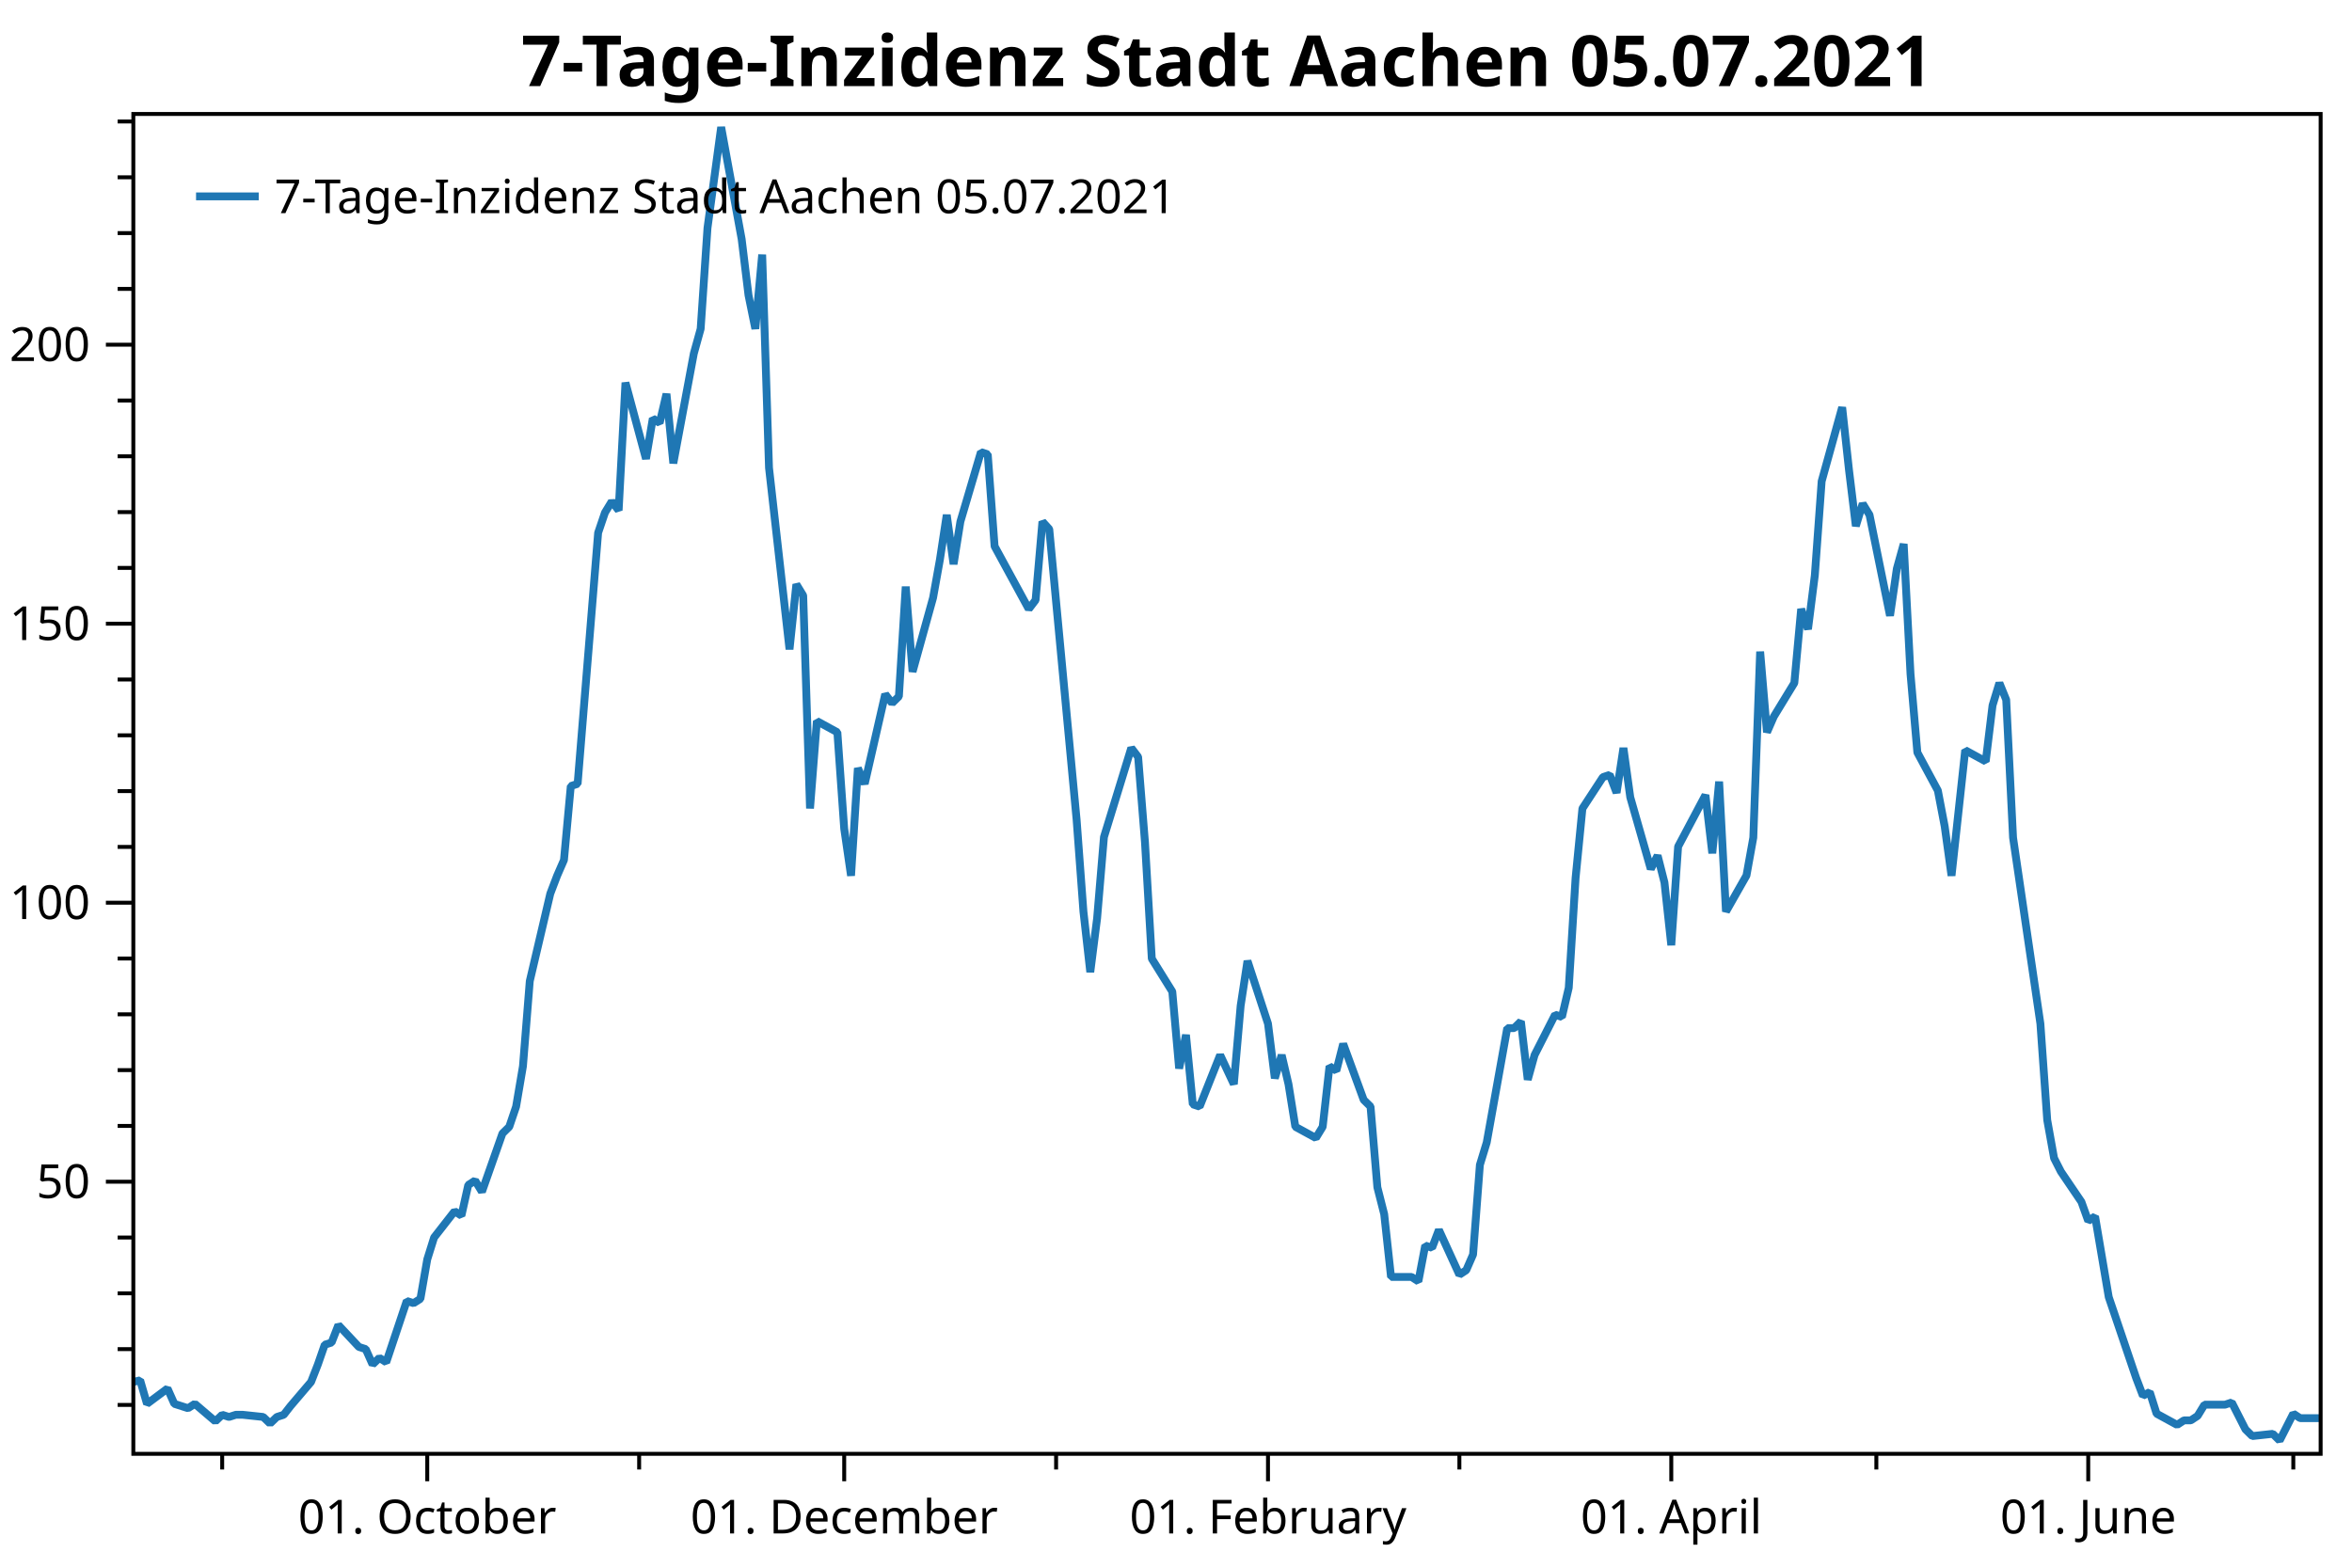
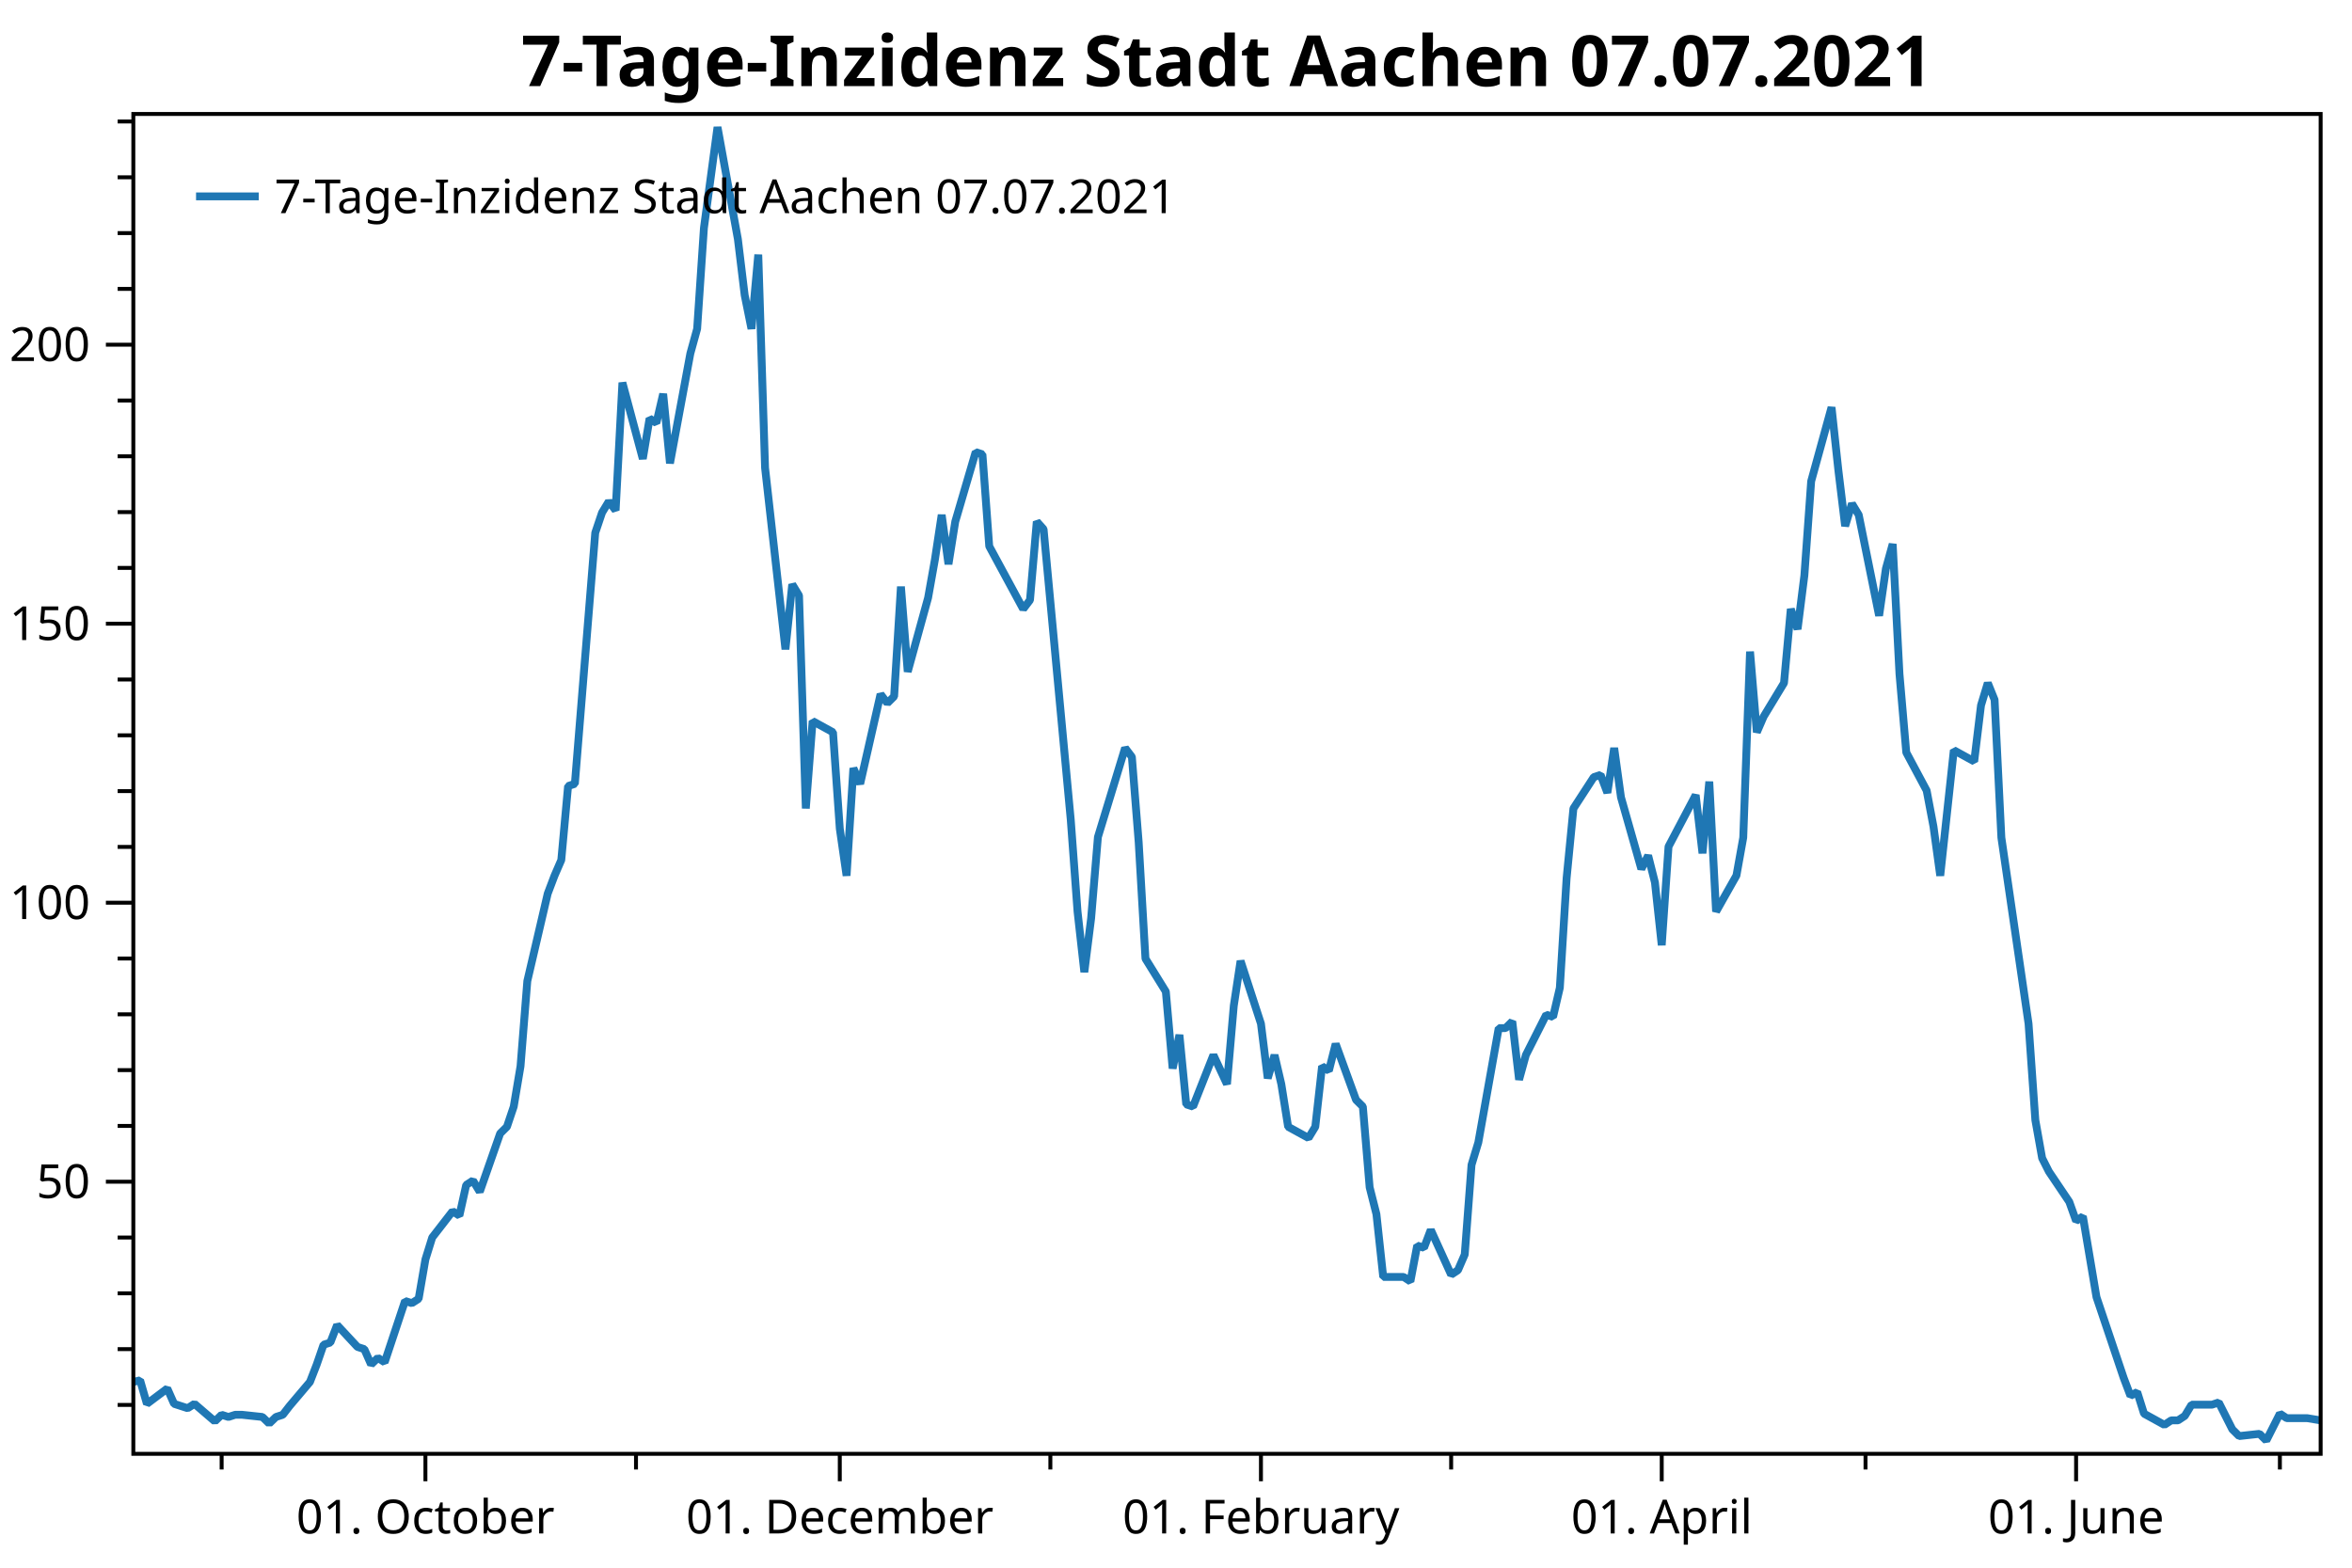
<svg xmlns="http://www.w3.org/2000/svg" width="600" height="400" version="1.1">
  <rect x="0" y="0" width="600" height="400" style="fill:rgb(255,255,255);stroke:none;" />
  <polyline points="34.012,358.471 30.012,358.471" style="fill:none;stroke:black;stroke-width:1" />
  <polyline points="34.012,344.233 30.012,344.233" style="fill:none;stroke:black;stroke-width:1" />
  <polyline points="34.012,329.995 30.012,329.995" style="fill:none;stroke:black;stroke-width:1" />
  <polyline points="34.012,315.757 30.012,315.757" style="fill:none;stroke:black;stroke-width:1" />
  <polyline points="34.012,287.282 30.012,287.282" style="fill:none;stroke:black;stroke-width:1" />
  <polyline points="34.012,273.044 30.012,273.044" style="fill:none;stroke:black;stroke-width:1" />
  <polyline points="34.012,258.806 30.012,258.806" style="fill:none;stroke:black;stroke-width:1" />
  <polyline points="34.012,244.568 30.012,244.568" style="fill:none;stroke:black;stroke-width:1" />
  <polyline points="34.012,216.092 30.012,216.092" style="fill:none;stroke:black;stroke-width:1" />
  <polyline points="34.012,201.854 30.012,201.854" style="fill:none;stroke:black;stroke-width:1" />
  <polyline points="34.012,187.616 30.012,187.616" style="fill:none;stroke:black;stroke-width:1" />
  <polyline points="34.012,173.378 30.012,173.378" style="fill:none;stroke:black;stroke-width:1" />
  <polyline points="34.012,144.902 30.012,144.902" style="fill:none;stroke:black;stroke-width:1" />
  <polyline points="34.012,130.664 30.012,130.664" style="fill:none;stroke:black;stroke-width:1" />
  <polyline points="34.012,116.426 30.012,116.426" style="fill:none;stroke:black;stroke-width:1" />
  <polyline points="34.012,102.189 30.012,102.189" style="fill:none;stroke:black;stroke-width:1" />
  <polyline points="34.012,73.713 30.012,73.713" style="fill:none;stroke:black;stroke-width:1" />
  <polyline points="34.012,59.475 30.012,59.475" style="fill:none;stroke:black;stroke-width:1" />
  <polyline points="34.012,45.237 30.012,45.237" style="fill:none;stroke:black;stroke-width:1" />
  <polyline points="34.012,30.999 30.012,30.999" style="fill:none;stroke:black;stroke-width:1" />
-   <polyline points="56.68,370.947 56.68,374.947" style="fill:none;stroke:black;stroke-width:1" />
-   <polyline points="163.047,370.947 163.047,374.947" style="fill:none;stroke:black;stroke-width:1" />
-   <polyline points="269.413,370.947 269.413,374.947" style="fill:none;stroke:black;stroke-width:1" />
-   <polyline points="372.292,370.947 372.292,374.947" style="fill:none;stroke:black;stroke-width:1" />
-   <polyline points="478.659,370.947 478.659,374.947" style="fill:none;stroke:black;stroke-width:1" />
-   <polyline points="585.025,370.947 585.025,374.947" style="fill:none;stroke:black;stroke-width:1" />
+   <polyline points="56.539,370.947 56.539,374.947" style="fill:none;stroke:black;stroke-width:1" />
+   <polyline points="162.245,370.947 162.245,374.947" style="fill:none;stroke:black;stroke-width:1" />
+   <polyline points="267.951,370.947 267.951,374.947" style="fill:none;stroke:black;stroke-width:1" />
+   <polyline points="370.191,370.947 370.191,374.947" style="fill:none;stroke:black;stroke-width:1" />
+   <polyline points="475.897,370.947 475.897,374.947" style="fill:none;stroke:black;stroke-width:1" />
+   <polyline points="581.603,370.947 581.603,374.947" style="fill:none;stroke:black;stroke-width:1" />
  <text dominant-baseline="middle" text-anchor="end" transform="translate(23.012,301.5196)" font-family="Segoe UI" font-size="12" font-weight="400" fill="black">50</text>
  <text dominant-baseline="middle" text-anchor="end" transform="translate(23.012,230.3299)" font-family="Segoe UI" font-size="12" font-weight="400" fill="black">100</text>
  <text dominant-baseline="middle" text-anchor="end" transform="translate(23.012,159.1402)" font-family="Segoe UI" font-size="12" font-weight="400" fill="black">150</text>
  <text dominant-baseline="middle" text-anchor="end" transform="translate(23.012,87.9505)" font-family="Segoe UI" font-size="12" font-weight="400" fill="black">200</text>
  <polyline points="34.012,301.52 27.012,301.52" style="fill:none;stroke:black;stroke-width:1" />
  <polyline points="34.012,230.33 27.012,230.33" style="fill:none;stroke:black;stroke-width:1" />
  <polyline points="34.012,159.14 27.012,159.14" style="fill:none;stroke:black;stroke-width:1" />
  <polyline points="34.012,87.951 27.012,87.951" style="fill:none;stroke:black;stroke-width:1" />
-   <text dominant-baseline="hanging" text-anchor="middle" transform="translate(108.9916,381.947)" font-family="Segoe UI" font-size="12" font-weight="400" fill="black">01. October</text>
-   <text dominant-baseline="hanging" text-anchor="middle" transform="translate(215.3581,381.947)" font-family="Segoe UI" font-size="12" font-weight="400" fill="black">01. December</text>
-   <text dominant-baseline="hanging" text-anchor="middle" transform="translate(323.4683,381.947)" font-family="Segoe UI" font-size="12" font-weight="400" fill="black">01. February</text>
-   <text dominant-baseline="hanging" text-anchor="middle" transform="translate(426.3473,381.947)" font-family="Segoe UI" font-size="12" font-weight="400" fill="black">01. April</text>
-   <text dominant-baseline="hanging" text-anchor="middle" transform="translate(532.7138,381.947)" font-family="Segoe UI" font-size="12" font-weight="400" fill="black">01. June</text>
-   <polyline points="108.992,370.947 108.992,377.947" style="fill:none;stroke:black;stroke-width:1" />
-   <polyline points="215.358,370.947 215.358,377.947" style="fill:none;stroke:black;stroke-width:1" />
-   <polyline points="323.468,370.947 323.468,377.947" style="fill:none;stroke:black;stroke-width:1" />
-   <polyline points="426.347,370.947 426.347,377.947" style="fill:none;stroke:black;stroke-width:1" />
-   <polyline points="532.714,370.947 532.714,377.947" style="fill:none;stroke:black;stroke-width:1" />
-   <polyline points="34.012,352.609 35.756,352.19 37.499,358.192 42.731,354.284 44.474,358.192 46.218,358.75 47.962,359.309 49.705,358.192 54.937,362.659 56.68,360.984 58.424,361.542 60.168,360.984 61.911,360.984 67.142,361.542 68.886,363.217 70.63,361.542 72.374,360.984 74.117,358.75 79.349,352.609 81.092,348.142 82.836,343.117 84.58,342.558 86.323,338.091 91.555,343.675 93.298,344.233 95.042,348.142 96.786,346.467 98.529,347.584 103.76,331.95 105.504,332.508 107.248,331.391 108.992,321.341 110.735,315.757 115.966,309.057 117.71,310.174 119.454,302.357 121.198,301.222 122.941,304.082 128.173,289.212 129.916,287.497 131.66,282.35 133.404,272.055 135.147,250.323 140.379,228.019 142.122,223.444 143.866,219.441 145.61,200.568 147.353,199.996 152.584,135.944 154.328,130.797 156.072,127.938 157.816,130.225 159.559,97.627 164.79,117.072 166.534,106.777 168.278,107.921 170.022,100.487 171.765,118.215 176.996,90.192 178.74,83.901 180.484,58.166 183.971,32.431 189.202,61.026 190.946,75.323 192.69,83.901 194.434,64.957 196.177,119.359 201.408,165.683 203.152,149.098 204.896,151.957 206.639,206.287 208.383,183.983 213.614,186.843 215.358,211.434 217.102,223.444 218.845,195.993 220.589,199.996 225.82,177.121 227.564,179.408 229.308,177.692 231.052,149.67 232.795,171.402 238.026,152.529 239.77,142.807 241.514,131.369 243.257,143.951 245.001,133.085 250.232,115.356 251.976,115.928 253.72,139.375 262.438,155.389 264.182,153.101 265.926,133.085 267.67,135.015 274.644,209.147 276.388,232.595 278.132,248.036 279.875,234.31 281.619,213.579 288.594,190.846 290.338,193.134 292.082,214.866 293.825,244.604 299.056,253.011 300.8,272.627 302.544,264.049 304.287,281.778 306.031,282.35 311.262,269.196 314.75,276.631 316.493,256.614 318.237,245.176 323.468,261.189 325.212,275.129 326.956,269.196 328.699,276.631 330.443,287.497 335.674,290.356 337.418,287.497 339.162,272.055 340.905,273.199 342.649,266.337 347.88,280.634 349.624,282.35 351.368,302.938 353.111,309.801 354.855,325.814 360.086,325.814 361.83,326.957 363.574,317.807 365.317,318.379 367.061,313.804 372.292,325.242 374.036,324.098 375.78,320.095 377.523,297.219 379.267,291.5 384.498,262.333 386.242,262.333 387.986,260.618 389.729,275.487 391.473,269.196 396.704,258.902 398.448,259.474 400.192,252.039 401.935,224.016 403.679,206.287 408.91,198.281 410.654,197.709 412.398,202.284 414.141,190.846 415.885,203.428 421.116,221.729 422.86,218.297 424.604,225.16 426.347,241.173 428.091,216.01 435.066,202.856 436.81,217.725 438.553,199.425 440.297,232.595 445.528,223.387 447.272,213.722 449.016,166.255 450.759,186.843 452.503,182.84 457.734,174.261 459.478,155.389 461.222,160.536 462.965,146.81 464.709,122.79 469.94,103.918 471.684,119.931 473.428,134.228 475.171,128.509 476.915,131.369 482.146,157.104 483.89,145.094 485.634,138.804 487.377,171.974 489.121,191.99 494.352,201.712 496.096,210.863 497.839,223.444 501.327,191.418 506.558,194.278 508.302,179.98 510.046,174.261 511.789,178.55 513.533,213.722 520.508,261.189 522.251,285.781 523.995,295.503 525.739,298.935 530.97,306.655 532.714,311.516 534.457,310.373 537.945,330.961 543.176,346.402 544.92,351.549 546.663,356.124 548.407,355.195 550.151,360.699 555.382,363.559 557.126,362.415 558.87,362.415 560.613,361.271 562.357,358.412 567.588,358.412 569.332,357.84 571.076,361.271 572.819,364.703 574.563,366.418 579.794,365.846 581.538,367.562 583.281,364.131 585.025,360.699 586.769,361.843 592,361.843" style="fill:none;stroke:rgb(31,119,180);stroke-width:2;stroke-linejoin:bevel" />
-   <text dominant-baseline="hanging" text-anchor="middle" transform="translate(313.006,8)" font-family="Segoe UI" font-size="18" font-weight="700" fill="black">7-Tage-Inzidenz Stadt Aachen 05.07.2021</text>
+   <text dominant-baseline="hanging" text-anchor="middle" transform="translate(108.5259,381.947)" font-family="Segoe UI" font-size="12" font-weight="400" fill="black">01. October</text>
+   <text dominant-baseline="hanging" text-anchor="middle" transform="translate(214.2317,381.947)" font-family="Segoe UI" font-size="12" font-weight="400" fill="black">01. December</text>
+   <text dominant-baseline="hanging" text-anchor="middle" transform="translate(321.6704,381.947)" font-family="Segoe UI" font-size="12" font-weight="400" fill="black">01. February</text>
+   <text dominant-baseline="hanging" text-anchor="middle" transform="translate(423.9104,381.947)" font-family="Segoe UI" font-size="12" font-weight="400" fill="black">01. April</text>
+   <text dominant-baseline="hanging" text-anchor="middle" transform="translate(529.6162,381.947)" font-family="Segoe UI" font-size="12" font-weight="400" fill="black">01. June</text>
+   <polyline points="108.526,370.947 108.526,377.947" style="fill:none;stroke:black;stroke-width:1" />
+   <polyline points="214.232,370.947 214.232,377.947" style="fill:none;stroke:black;stroke-width:1" />
+   <polyline points="321.67,370.947 321.67,377.947" style="fill:none;stroke:black;stroke-width:1" />
+   <polyline points="423.91,370.947 423.91,377.947" style="fill:none;stroke:black;stroke-width:1" />
+   <polyline points="529.616,370.947 529.616,377.947" style="fill:none;stroke:black;stroke-width:1" />
+   <polyline points="34.012,352.609 35.745,352.19 37.478,358.192 42.676,354.284 44.409,358.192 46.142,358.75 47.875,359.309 49.608,358.192 54.807,362.659 56.539,360.984 58.272,361.542 60.005,360.984 61.738,360.984 66.937,361.542 68.67,363.217 70.403,361.542 72.135,360.984 73.868,358.75 79.067,352.609 80.8,348.142 82.533,343.117 84.266,342.558 85.999,338.091 91.197,343.675 92.93,344.233 94.663,348.142 96.396,346.467 98.129,347.584 103.327,331.95 105.06,332.508 106.793,331.391 108.526,321.341 110.259,315.757 115.457,309.057 117.19,310.174 118.923,302.357 120.656,301.222 122.389,304.082 127.588,289.212 129.321,287.497 131.053,282.35 132.786,272.055 134.519,250.323 139.718,228.019 141.451,223.444 143.184,219.441 144.916,200.568 146.649,199.996 151.848,135.944 153.581,130.797 155.314,127.938 157.047,130.225 158.78,97.627 163.978,117.072 165.711,106.777 167.444,107.921 169.177,100.487 170.91,118.215 176.108,90.192 177.841,83.901 179.574,58.166 183.04,32.431 188.238,61.026 189.971,75.323 191.704,83.901 193.437,64.957 195.17,119.359 200.369,165.683 202.102,149.098 203.834,151.957 205.567,206.287 207.3,183.983 212.499,186.843 214.232,211.434 215.965,223.444 217.697,195.993 219.43,199.996 224.629,177.121 226.362,179.408 228.095,177.692 229.828,149.67 231.56,171.402 236.759,152.529 238.492,142.807 240.225,131.369 241.958,143.951 243.691,133.085 248.889,115.356 250.622,115.928 252.355,139.375 261.019,155.389 262.752,153.101 264.485,133.085 266.218,135.015 273.15,209.147 274.883,232.595 276.615,248.036 278.348,234.31 280.081,213.579 287.013,190.846 288.746,193.134 290.478,214.866 292.211,244.604 297.41,253.011 299.143,272.627 300.876,264.049 302.609,281.778 304.342,282.35 309.54,269.196 313.006,276.631 314.739,256.614 316.472,245.176 321.67,261.189 323.403,275.129 325.136,269.196 326.869,276.631 328.602,287.497 333.801,290.356 335.534,287.497 337.266,272.055 338.999,273.199 340.732,266.337 345.931,280.634 347.664,282.35 349.397,302.938 351.129,309.801 352.862,325.814 358.061,325.814 359.794,326.957 361.527,317.807 363.26,318.379 364.993,313.804 370.191,325.242 371.924,324.098 373.657,320.095 375.39,297.219 377.123,291.5 382.321,262.333 384.054,262.333 385.787,260.618 387.52,275.487 389.253,269.196 394.452,258.902 396.184,259.474 397.917,252.039 399.65,224.016 401.383,206.287 406.582,198.281 408.315,197.709 410.047,202.284 411.78,190.846 413.513,203.428 418.712,221.729 420.445,218.297 422.178,225.16 423.91,241.173 425.643,216.01 432.575,202.856 434.308,217.725 436.041,199.425 437.774,232.595 442.972,223.387 444.705,213.722 446.438,166.255 448.171,186.843 449.904,182.84 455.102,174.261 456.835,155.389 458.568,160.536 460.301,146.81 462.034,122.79 467.233,103.918 468.965,119.931 470.698,134.228 472.431,128.509 474.164,131.369 479.363,157.104 481.096,145.094 482.828,138.804 484.561,171.974 486.294,191.99 491.493,201.712 493.226,210.863 494.959,223.444 498.424,191.418 503.623,194.278 505.356,179.98 507.089,174.261 508.822,178.55 510.555,213.722 517.486,261.189 519.219,285.781 520.952,295.503 522.685,298.935 527.883,306.655 529.616,311.516 531.349,310.373 534.815,330.961 540.014,346.402 541.746,351.549 543.479,356.124 545.212,355.195 546.945,360.699 552.144,363.559 553.877,362.415 555.61,362.415 557.342,361.271 559.075,358.412 564.274,358.412 566.007,357.84 567.74,361.271 569.472,364.703 571.205,366.418 576.404,365.846 578.137,367.562 579.87,364.131 581.603,360.699 583.336,361.843 588.534,361.843 592,362.415" style="fill:none;stroke:rgb(31,119,180);stroke-width:2;stroke-linejoin:bevel" />
+   <text dominant-baseline="hanging" text-anchor="middle" transform="translate(313.006,8)" font-family="Segoe UI" font-size="18" font-weight="700" fill="black">7-Tage-Inzidenz Stadt Aachen 07.07.2021</text>
  <polygon points="34.012,29.079 592,29.079 592,370.947 34.012,370.947" style="fill:none;stroke:black;stroke-width:1" />
  <polygon points="42.012,37.08 247.014,37.08 247.014,63.133 42.012,63.133" style="fill:none;stroke:none;" />
-   <text dominant-baseline="hanging" text-anchor="start" transform="translate(70.012,45.0795)" font-family="Segoe UI" font-size="12" font-weight="400" fill="black">7-Tage-Inzidenz Stadt Aachen 05.07.2021</text>
+   <text dominant-baseline="hanging" text-anchor="start" transform="translate(70.012,45.0795)" font-family="Segoe UI" font-size="12" font-weight="400" fill="black">7-Tage-Inzidenz Stadt Aachen 07.07.2021</text>
  <polyline points="50.012,50.106 66.012,50.106" style="fill:none;stroke:rgb(31,119,180);stroke-width:2" />
</svg>
